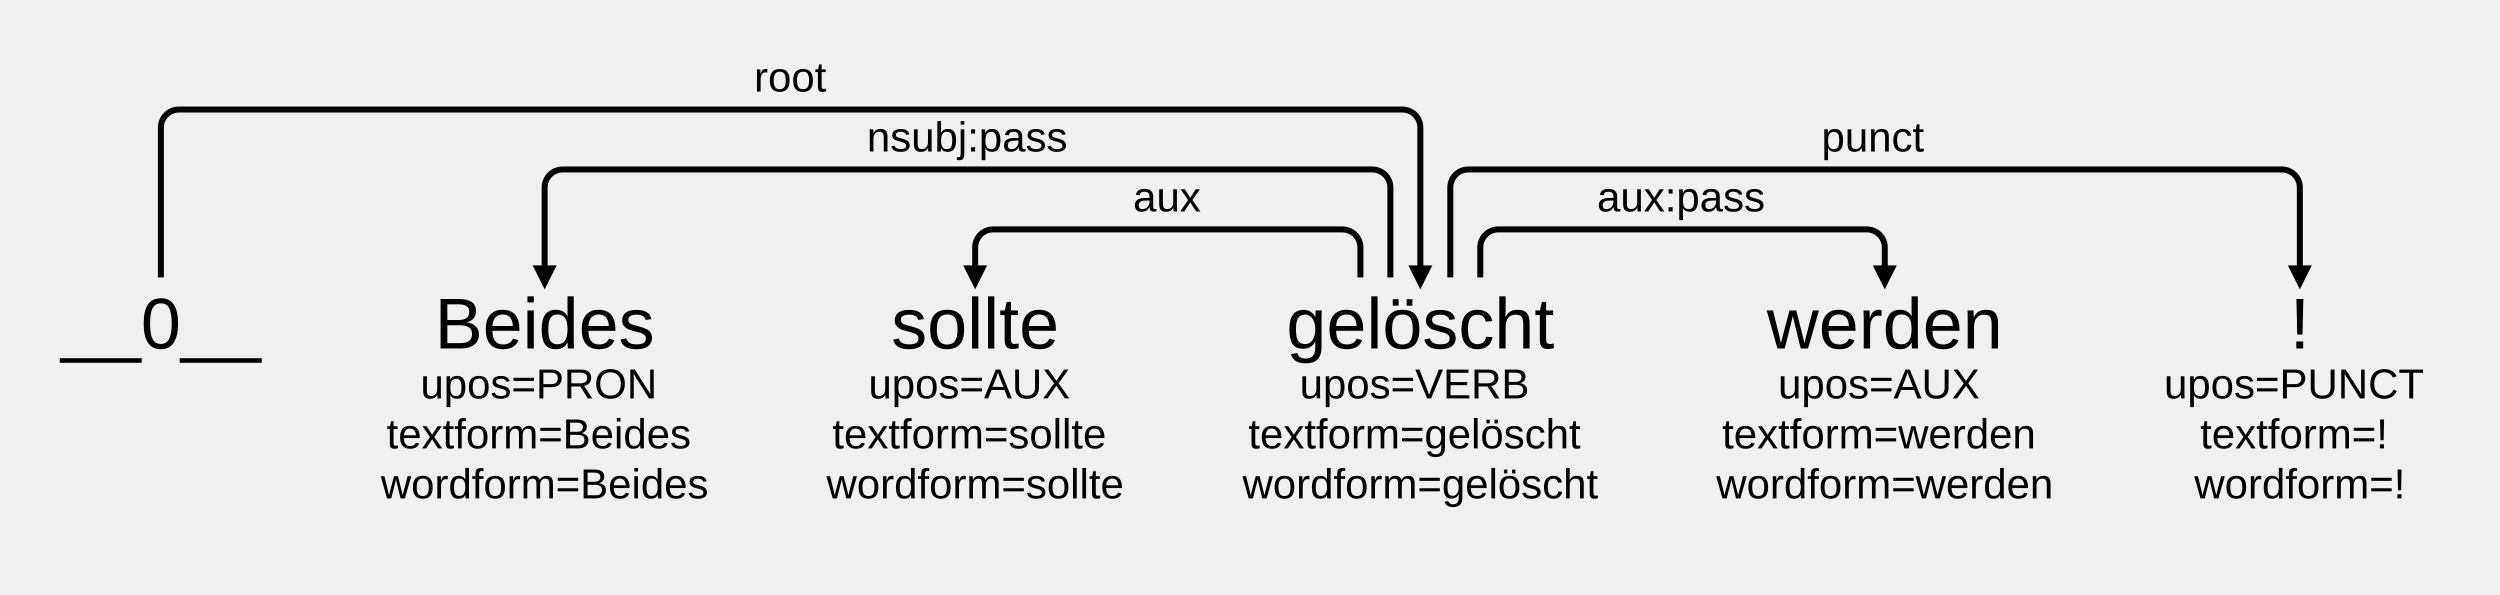
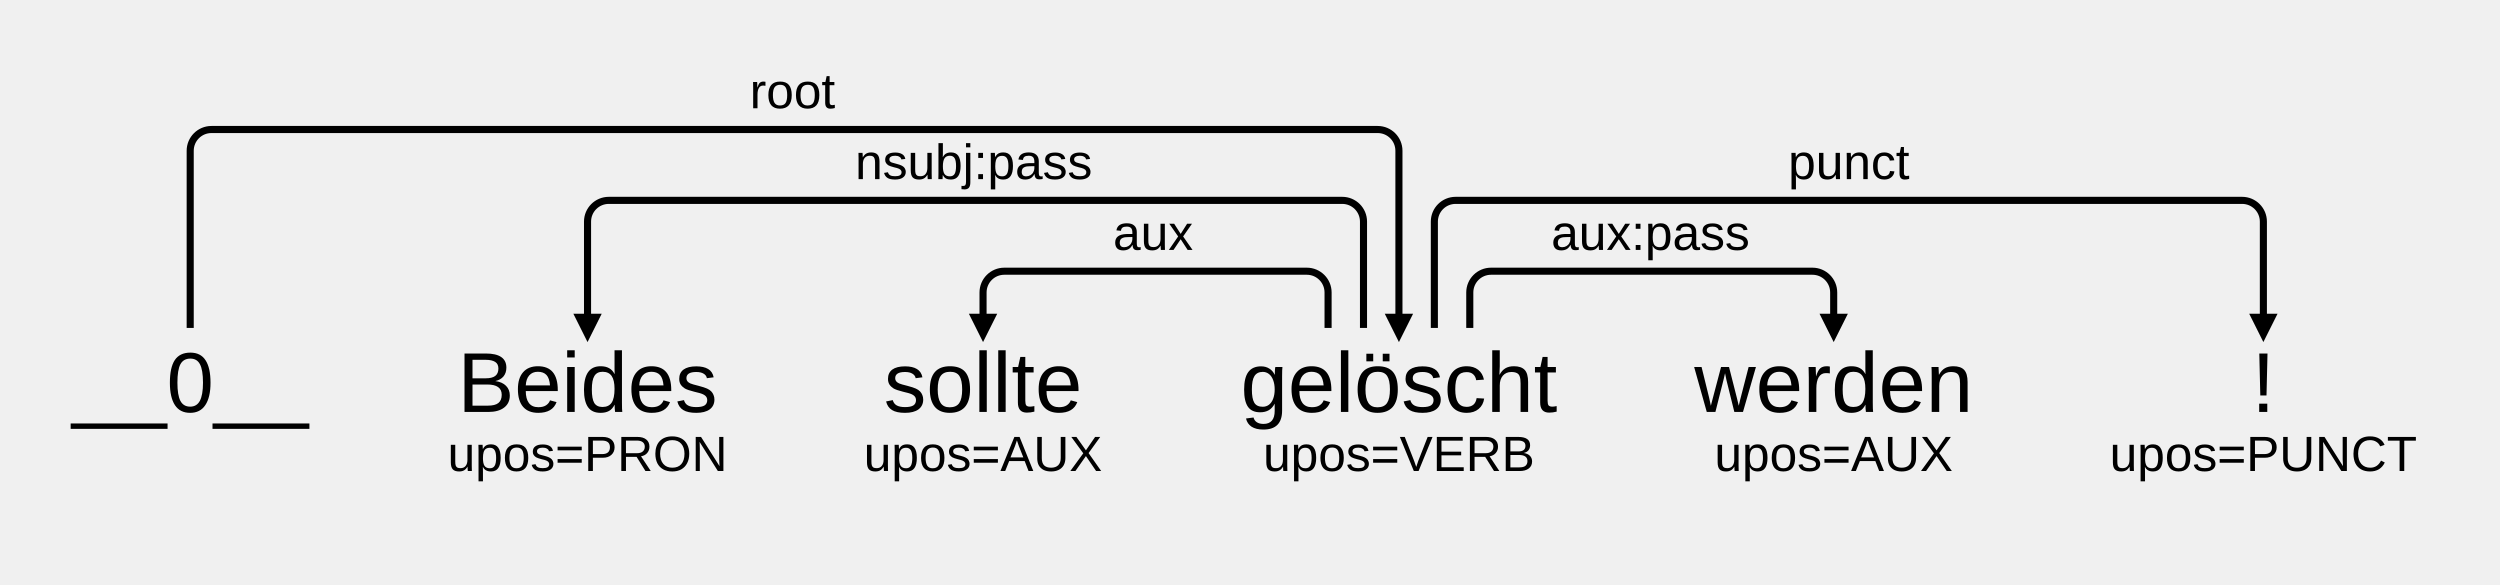
- <svg xmlns="http://www.w3.org/2000/svg" width="834.231" height="198.355">
-   <rect x="0" y="0" width="834.231" height="198.355" style="fill:white;fill-opacity:0;" />
+ <svg xmlns="http://www.w3.org/2000/svg" width="705.658" height="165.008">
+   <rect x="0" y="0" width="705.658" height="165.008" style="fill:white;fill-opacity:0;" />
  <g transform="translate(0,119.3672) scale(2,2)">
    <text id="word__N_0" x="26.843" y="-14.406" font-style="normal" font-weight="normal" fill="black" font-size="12" font-family="Arial" text-anchor="middle" text-align="center">
      <tspan x="26.843" dy="12.863">__0__</tspan>
    </text>
-     <text id="word__N_1" x="90.872" y="-14.406" font-style="normal" font-weight="normal" fill="black" font-size="12" font-family="Arial" text-anchor="middle" text-align="center">
-       <tspan x="90.872" dy="12.863">Beides</tspan>
+     <text id="word__N_1" x="82.92" y="-14.406" font-style="normal" font-weight="normal" fill="black" font-size="12" font-family="Arial" text-anchor="middle" text-align="center">
+       <tspan x="82.92" dy="12.863">Beides</tspan>
    </text>
-     <text id="subword__N_1" x="90.872" y="-1.543" fill="black" font-size="7" font-family="Arial" text-anchor="middle" text-align="center">
-       <tspan x="90.872" dy="8.337">upos=PRON</tspan>
-       <tspan x="90.872" dy="8.337">textform=Beides</tspan>
-       <tspan x="90.872" dy="8.337">wordform=Beides</tspan>
+     <text id="subword__N_1" x="82.92" y="-1.543" fill="black" font-size="7" font-family="Arial" text-anchor="middle" text-align="center">
+       <tspan x="82.92" dy="8.337">upos=PRON</tspan>
    </text>
-     <text id="word__N_2" x="162.704" y="-14.406" font-style="normal" font-weight="normal" fill="black" font-size="12" font-family="Arial" text-anchor="middle" text-align="center">
-       <tspan x="162.704" dy="12.863">sollte</tspan>
+     <text id="word__N_2" x="138.739" y="-14.406" font-style="normal" font-weight="normal" fill="black" font-size="12" font-family="Arial" text-anchor="middle" text-align="center">
+       <tspan x="138.739" dy="12.863">sollte</tspan>
    </text>
-     <text id="subword__N_2" x="162.704" y="-1.543" fill="black" font-size="7" font-family="Arial" text-anchor="middle" text-align="center">
-       <tspan x="162.704" dy="8.337">upos=AUX</tspan>
-       <tspan x="162.704" dy="8.337">textform=sollte</tspan>
-       <tspan x="162.704" dy="8.337">wordform=sollte</tspan>
+     <text id="subword__N_2" x="138.739" y="-1.543" fill="black" font-size="7" font-family="Arial" text-anchor="middle" text-align="center">
+       <tspan x="138.739" dy="8.337">upos=AUX</tspan>
    </text>
-     <text id="word__N_3" x="236.979" y="-14.406" font-style="normal" font-weight="normal" fill="black" font-size="12" font-family="Arial" text-anchor="middle" text-align="center">
-       <tspan x="236.979" dy="12.863">gelöscht</tspan>
+     <text id="word__N_3" x="197.433" y="-14.406" font-style="normal" font-weight="normal" fill="black" font-size="12" font-family="Arial" text-anchor="middle" text-align="center">
+       <tspan x="197.433" dy="12.863">gelöscht</tspan>
    </text>
-     <text id="subword__N_3" x="236.979" y="-1.543" fill="black" font-size="7" font-family="Arial" text-anchor="middle" text-align="center">
-       <tspan x="236.979" dy="8.337">upos=VERB</tspan>
-       <tspan x="236.979" dy="8.337">textform=gelöscht</tspan>
-       <tspan x="236.979" dy="8.337">wordform=gelöscht</tspan>
+     <text id="subword__N_3" x="197.433" y="-1.543" fill="black" font-size="7" font-family="Arial" text-anchor="middle" text-align="center">
+       <tspan x="197.433" dy="8.337">upos=VERB</tspan>
    </text>
-     <text id="word__N_4" x="314.468" y="-14.406" font-style="normal" font-weight="normal" fill="black" font-size="12" font-family="Arial" text-anchor="middle" text-align="center">
-       <tspan x="314.468" dy="12.863">werden</tspan>
+     <text id="word__N_4" x="258.792" y="-14.406" font-style="normal" font-weight="normal" fill="black" font-size="12" font-family="Arial" text-anchor="middle" text-align="center">
+       <tspan x="258.792" dy="12.863">werden</tspan>
    </text>
-     <text id="subword__N_4" x="314.468" y="-1.543" fill="black" font-size="7" font-family="Arial" text-anchor="middle" text-align="center">
-       <tspan x="314.468" dy="8.337">upos=AUX</tspan>
-       <tspan x="314.468" dy="8.337">textform=werden</tspan>
-       <tspan x="314.468" dy="8.337">wordform=werden</tspan>
+     <text id="subword__N_4" x="258.792" y="-1.543" fill="black" font-size="7" font-family="Arial" text-anchor="middle" text-align="center">
+       <tspan x="258.792" dy="8.337">upos=AUX</tspan>
    </text>
-     <text id="word__N_5" x="383.721" y="-14.406" font-style="normal" font-weight="normal" fill="black" font-size="12" font-family="Arial" text-anchor="middle" text-align="center">
-       <tspan x="383.721" dy="12.863">!</tspan>
+     <text id="word__N_5" x="319.434" y="-14.406" font-style="normal" font-weight="normal" fill="black" font-size="12" font-family="Arial" text-anchor="middle" text-align="center">
+       <tspan x="319.434" dy="12.863">!</tspan>
    </text>
-     <text id="subword__N_5" x="383.721" y="-1.543" fill="black" font-size="7" font-family="Arial" text-anchor="middle" text-align="center">
-       <tspan x="383.721" dy="8.337">upos=PUNCT</tspan>
-       <tspan x="383.721" dy="8.337">textform=!</tspan>
-       <tspan x="383.721" dy="8.337">wordform=!</tspan>
+     <text id="subword__N_5" x="319.434" y="-1.543" fill="black" font-size="7" font-family="Arial" text-anchor="middle" text-align="center">
+       <tspan x="319.434" dy="8.337">upos=PUNCT</tspan>
    </text>
    <marker id="markerendword_2" markerWidth="5" markerHeight="5" markerUnits="userSpaceOnUse" orient="auto" refX="2" refY="2">
      <path d="M0,0 l4,2 l-4,2 z" style="fill:black;" />
    </marker>
-     <text id="label__N_3__N_2__aux" x="194.704" y="-24.406" style="fill:black;font-size:7px;font-family:Arial;text-anchor:middle;text-align:center">aux</text>
-     <path style="marker-end:url(#markerendword_2);" stroke="black" fill="none" d="M 226.979,-13.406 226.979,-18.406 A 3 3 0 0 0 223.979,-21.406 L 165.704,-21.406 A 3 3 0 0 0 162.704,-18.406 L 162.704,-13.406" />
+     <text id="label__N_3__N_2__aux" x="162.739" y="-24.406" style="fill:black;font-size:7px;font-family:Arial;text-anchor:middle;text-align:center">aux</text>
+     <path style="marker-end:url(#markerendword_2);" stroke="black" fill="none" d="M 187.433,-13.406 187.433,-18.406 A 3 3 0 0 0 184.433,-21.406 L 141.739,-21.406 A 3 3 0 0 0 138.739,-18.406 L 138.739,-13.406" />
    <marker id="markerendword_3" markerWidth="5" markerHeight="5" markerUnits="userSpaceOnUse" orient="auto" refX="2" refY="2">
      <path d="M0,0 l4,2 l-4,2 z" style="fill:black;" />
    </marker>
-     <text id="label__N_3__N_4__aux:pass" x="280.479" y="-24.406" style="fill:black;font-size:7px;font-family:Arial;text-anchor:middle;text-align:center">aux:pass</text>
-     <path style="marker-end:url(#markerendword_3);" stroke="black" fill="none" d="M 246.979,-13.406 246.979,-18.406 A 3 3 0 0 1 249.979,-21.406 L 311.468,-21.406 A 3 3 0 0 1 314.468,-18.406 L 314.468,-13.406" />
+     <text id="label__N_3__N_4__aux:pass" x="232.933" y="-24.406" style="fill:black;font-size:7px;font-family:Arial;text-anchor:middle;text-align:center">aux:pass</text>
+     <path style="marker-end:url(#markerendword_3);" stroke="black" fill="none" d="M 207.433,-13.406 207.433,-18.406 A 3 3 0 0 1 210.433,-21.406 L 255.792,-21.406 A 3 3 0 0 1 258.791,-18.406 L 258.791,-13.406" />
    <marker id="markerendword_1" markerWidth="5" markerHeight="5" markerUnits="userSpaceOnUse" orient="auto" refX="2" refY="2">
      <path d="M0,0 l4,2 l-4,2 z" style="fill:black;" />
    </marker>
-     <text id="label__N_3__N_1__nsubj:pass" x="161.372" y="-34.406" style="fill:black;font-size:7px;font-family:Arial;text-anchor:middle;text-align:center">nsubj:pass</text>
-     <path style="marker-end:url(#markerendword_1);" stroke="black" fill="none" d="M 231.979,-13.406 231.979,-28.406 A 3 3 0 0 0 228.979,-31.406 L 93.872,-31.406 A 3 3 0 0 0 90.872,-28.406 L 90.872,-13.406" />
+     <text id="label__N_3__N_1__nsubj:pass" x="137.42" y="-34.406" style="fill:black;font-size:7px;font-family:Arial;text-anchor:middle;text-align:center">nsubj:pass</text>
+     <path style="marker-end:url(#markerendword_1);" stroke="black" fill="none" d="M 192.433,-13.406 192.433,-28.406 A 3 3 0 0 0 189.433,-31.406 L 85.92,-31.406 A 3 3 0 0 0 82.92,-28.406 L 82.92,-13.406" />
    <marker id="markerendword_4" markerWidth="5" markerHeight="5" markerUnits="userSpaceOnUse" orient="auto" refX="2" refY="2">
      <path d="M0,0 l4,2 l-4,2 z" style="fill:black;" />
    </marker>
-     <text id="label__N_3__N_5__punct" x="312.479" y="-34.406" style="fill:black;font-size:7px;font-family:Arial;text-anchor:middle;text-align:center">punct</text>
-     <path style="marker-end:url(#markerendword_4);" stroke="black" fill="none" d="M 241.979,-13.406 241.979,-28.406 A 3 3 0 0 1 244.979,-31.406 L 380.721,-31.406 A 3 3 0 0 1 383.721,-28.406 L 383.721,-13.406" />
+     <text id="label__N_3__N_5__punct" x="260.933" y="-34.406" style="fill:black;font-size:7px;font-family:Arial;text-anchor:middle;text-align:center">punct</text>
+     <path style="marker-end:url(#markerendword_4);" stroke="black" fill="none" d="M 202.433,-13.406 202.433,-28.406 A 3 3 0 0 1 205.433,-31.406 L 316.434,-31.406 A 3 3 0 0 1 319.434,-28.406 L 319.434,-13.406" />
    <marker id="markerendword_0" markerWidth="5" markerHeight="5" markerUnits="userSpaceOnUse" orient="auto" refX="2" refY="2">
      <path d="M0,0 l4,2 l-4,2 z" style="fill:black;" />
    </marker>
-     <text id="label__N_0__N_3__root" x="131.843" y="-44.406" style="fill:black;font-size:7px;font-family:Arial;text-anchor:middle;text-align:center">root</text>
-     <path style="marker-end:url(#markerendword_0);" stroke="black" fill="none" d="M 26.843,-13.406 26.843,-38.406 A 3 3 0 0 1 29.843,-41.406 L 233.979,-41.406 A 3 3 0 0 1 236.979,-38.406 L 236.979,-13.406" />
+     <text id="label__N_0__N_3__root" x="111.843" y="-44.406" style="fill:black;font-size:7px;font-family:Arial;text-anchor:middle;text-align:center">root</text>
+     <path style="marker-end:url(#markerendword_0);" stroke="black" fill="none" d="M 26.843,-13.406 26.843,-38.406 A 3 3 0 0 1 29.843,-41.406 L 194.433,-41.406 A 3 3 0 0 1 197.433,-38.406 L 197.433,-13.406" />
  </g>
</svg>
